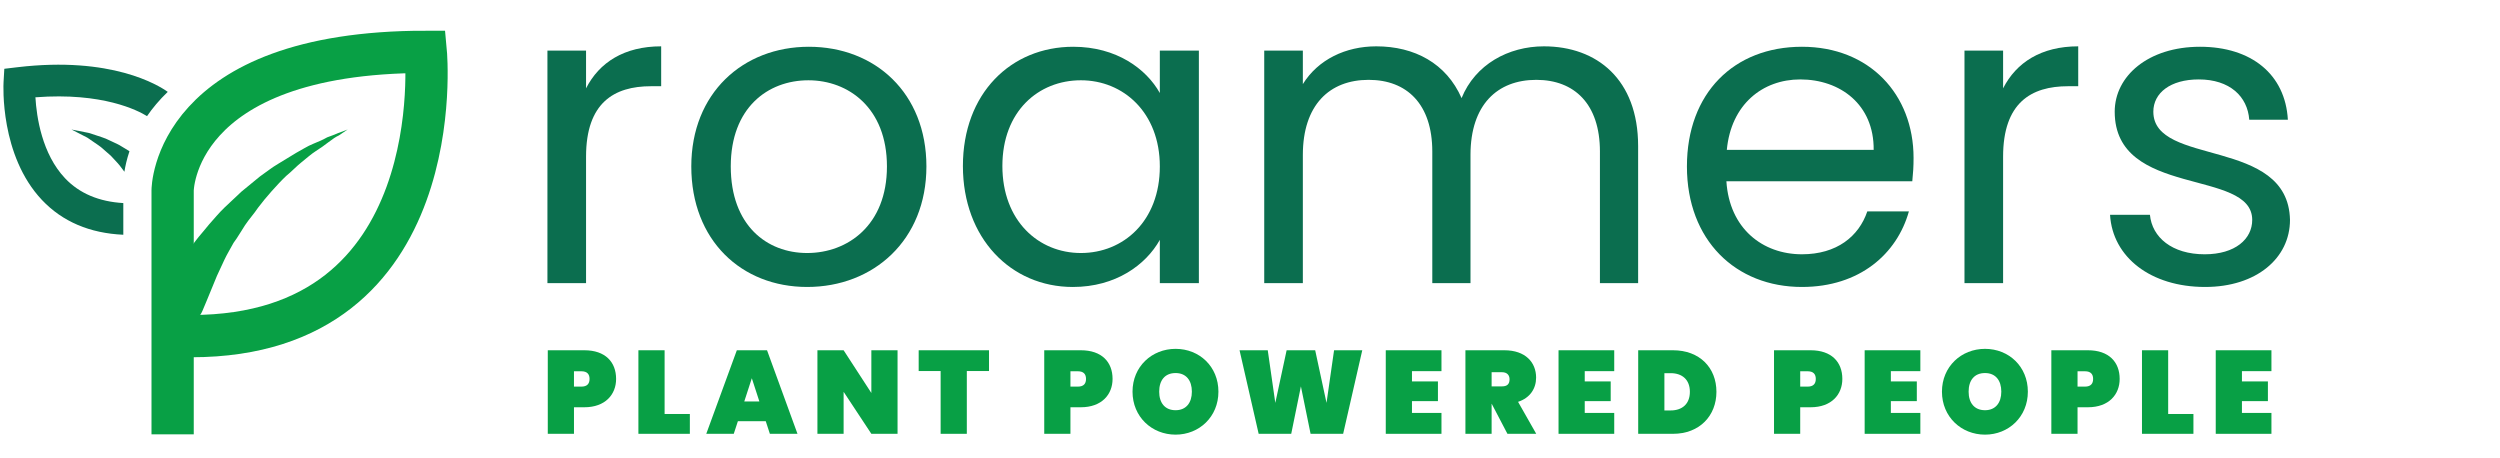
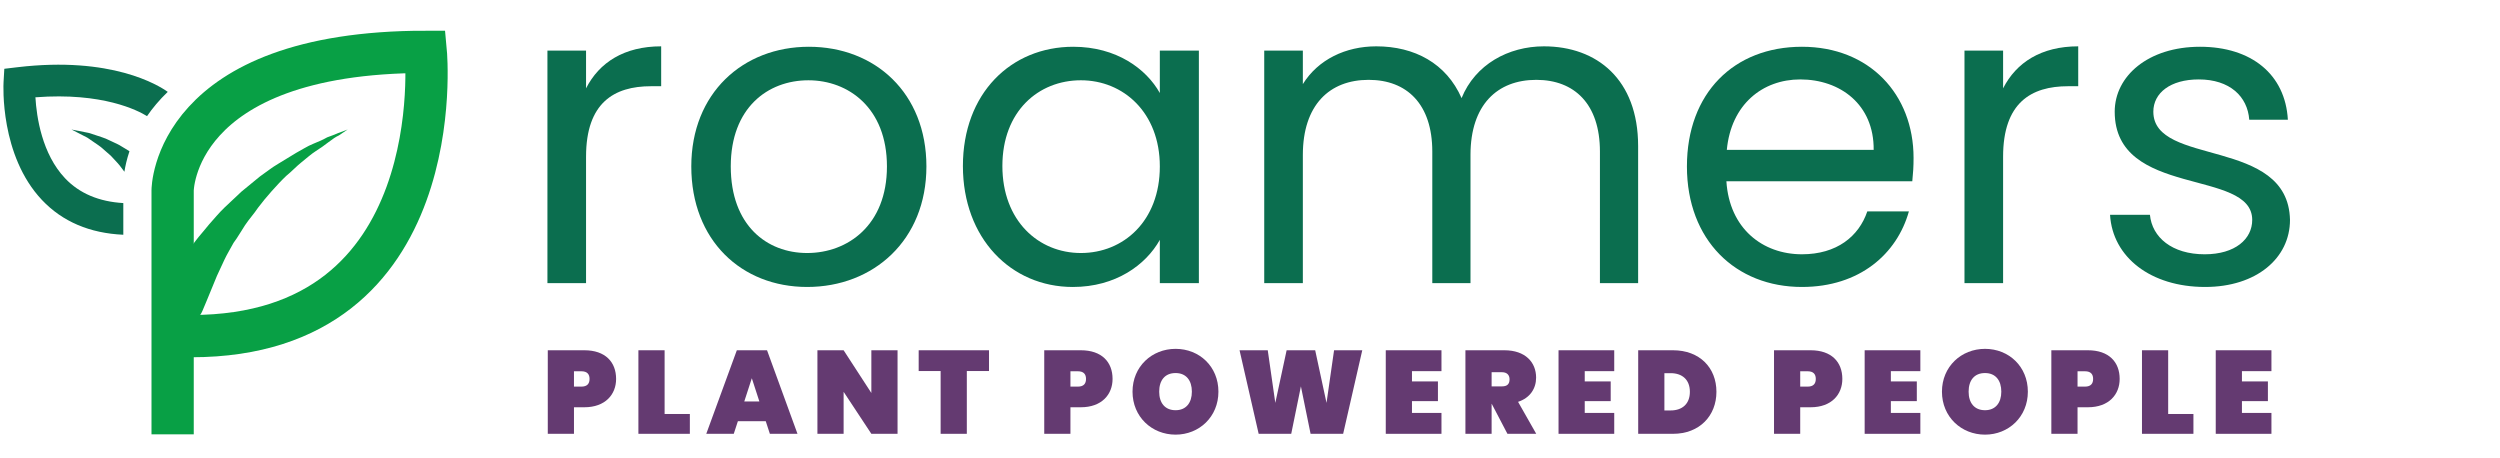
<svg xmlns="http://www.w3.org/2000/svg" version="1.1" id="Layer_1" x="0px" y="0px" width="354.949px" height="65px" viewBox="0 0 354.949 65" enable-background="new 0 0 354.949 65" xml:space="preserve">
  <path stroke="#03CE6A" stroke-width="6.653" stroke-miterlimit="10" d="M97.518,139.009" />
  <path fill="none" stroke="#08A045" stroke-width="6" stroke-miterlimit="10" d="M24.509,61.669V27.044c0,0,0-19.685,35.943-19.685  c0,0,3.762,40.364-33.283,40.364" />
  <g>
    <path fill="#08A045" d="M23.137,40.924c0,0,0.349-0.433,0.816-1.198s1.282-1.951,2.2-3.361c0.463-0.645,1.038-1.407,1.613-2.168   s1.269-1.507,1.954-2.374c0.682-0.758,1.38-1.612,2.17-2.367c0.802-0.755,1.592-1.498,2.394-2.252   c0.91-0.751,1.697-1.387,2.607-2.138c0.906-0.632,1.693-1.279,2.596-1.803s1.686-1.051,2.589-1.575   c0.792-0.419,1.575-0.947,2.364-1.258c0.789-0.312,1.457-0.615,2.018-0.933c0.557-0.199,1.115-0.409,1.565-0.611   c0.896-0.308,1.346-0.51,1.346-0.51s-0.453,0.322-1.249,0.849c-0.45,0.202-0.903,0.524-1.467,0.95s-1.129,0.852-1.813,1.275   c-0.672,0.423-1.363,1.061-2.038,1.592s-1.37,1.289-2.156,1.924c-0.679,0.639-1.373,1.396-2.056,2.155   c-0.682,0.758-1.38,1.612-1.954,2.374c-0.578,0.869-1.272,1.615-1.85,2.485c-0.578,0.869-1.048,1.742-1.622,2.492   c-0.47,0.873-0.937,1.626-1.296,2.394s-0.706,1.525-1.065,2.293c-0.595,1.42-1.075,2.628-1.437,3.492   c-0.362,0.876-0.595,1.42-0.595,1.42c-0.713,1.752-2.616,2.461-4.369,1.748c-1.752-0.713-2.461-2.616-1.748-4.369   C22.896,41.36,22.903,41.145,23.137,40.924L23.137,40.924z" />
  </g>
  <path fill="none" stroke="#03CE6A" stroke-width="1.106" stroke-miterlimit="10" d="M18.758,38.666" />
  <g enable-background="new    ">
-     <path fill="#0B6E4F" d="M83.207,40.201h-5.483V7.181h5.483v5.362c1.868-3.676,5.423-5.965,10.666-5.965v5.664h-1.446   c-5.242,0-9.219,2.35-9.219,10.002V40.201z" />
+     <path fill="#0B6E4F" d="M83.207,40.201h-5.483V7.181h5.483v5.362c1.868-3.676,5.423-5.965,10.666-5.965v5.664h-1.446   c-5.242,0-9.219,2.35-9.219,10.002L83.207,40.201L83.207,40.201z" />
    <path fill="#0B6E4F" d="M114.6,40.743c-9.34,0-16.45-6.628-16.45-17.112c0-10.425,7.352-16.992,16.691-16.992   c9.4,0,16.691,6.567,16.691,16.992C131.533,34.115,124,40.743,114.6,40.743z M114.6,35.923c5.725,0,11.328-3.917,11.328-12.292   c0-8.315-5.483-12.232-11.147-12.232c-5.784,0-11.027,3.917-11.027,12.232C103.754,32.006,108.875,35.923,114.6,35.923z" />
    <path fill="#0B6E4F" d="M152.38,6.639c6.146,0,10.364,3.133,12.292,6.567V7.181h5.544v33.021h-5.544v-6.146   c-1.988,3.556-6.267,6.688-12.353,6.688c-8.797,0-15.606-6.93-15.606-17.173C136.713,13.267,143.523,6.639,152.38,6.639z    M153.465,11.398c-6.026,0-11.147,4.398-11.147,12.172s5.121,12.353,11.147,12.353c6.025,0,11.207-4.52,11.207-12.292   C164.672,15.978,159.491,11.398,153.465,11.398z" />
-     <path fill="#0B6E4F" d="M227.158,21.521c0-6.749-3.615-10.184-9.038-10.184c-5.544,0-9.34,3.556-9.34,10.666v18.197h-5.423v-18.68   c0-6.749-3.616-10.184-9.039-10.184c-5.544,0-9.34,3.556-9.34,10.666v18.197h-5.483V7.181h5.483v4.76   c2.169-3.495,6.086-5.362,10.425-5.362c5.423,0,9.942,2.41,12.111,7.351c1.929-4.76,6.628-7.351,11.689-7.351   c7.532,0,13.378,4.699,13.378,14.16v19.463h-5.424V21.521z" />
+     <path fill="#0B6E4F" d="M227.158,21.521c0-6.749-3.615-10.184-9.038-10.184c-5.544,0-9.34,3.556-9.34,10.666V40.2h-5.423V21.52   c0-6.749-3.616-10.184-9.039-10.184c-5.544,0-9.34,3.556-9.34,10.666v18.197h-5.483V7.181h5.483v4.76   c2.169-3.495,6.086-5.362,10.425-5.362c5.423,0,9.942,2.41,12.111,7.351c1.929-4.76,6.628-7.351,11.689-7.351   c7.532,0,13.378,4.699,13.378,14.16v19.463h-5.424L227.158,21.521L227.158,21.521z" />
    <path fill="#0B6E4F" d="M255.839,40.743c-9.4,0-16.33-6.628-16.33-17.112c0-10.425,6.688-16.992,16.33-16.992   c9.581,0,15.848,6.748,15.848,15.787c0,1.205-0.061,2.169-0.181,3.313h-26.393c0.422,6.688,5.121,10.364,10.726,10.364   c4.94,0,8.074-2.53,9.279-6.086h5.905C269.336,36.043,264.033,40.743,255.839,40.743z M245.173,21.28h20.85   c0.06-6.447-4.761-10.003-10.425-10.003C250.234,11.277,245.775,14.833,245.173,21.28z" />
    <path fill="#0B6E4F" d="M284.399,40.201h-5.483V7.181h5.483v5.362c1.868-3.676,5.423-5.965,10.666-5.965v5.664h-1.446   c-5.242,0-9.22,2.35-9.22,10.002V40.201z" />
    <path fill="#0B6E4F" d="M313.081,40.743c-7.713,0-13.137-4.218-13.498-10.243h5.664c0.302,3.193,3.134,5.604,7.773,5.604   c4.338,0,6.749-2.169,6.749-4.881c0-7.352-19.523-3.073-19.523-15.365c0-5.062,4.76-9.219,12.111-9.219   c7.291,0,12.111,3.916,12.474,10.363h-5.483c-0.241-3.313-2.772-5.725-7.171-5.725c-4.037,0-6.447,1.929-6.447,4.58   c0,7.833,19.161,3.555,19.402,15.365C325.132,36.646,320.372,40.743,313.081,40.743z" />
  </g>
  <g enable-background="new    ">
-     <path fill="#08A045" d="M82.967,57.823h-1.474v3.77h-3.719V49.73h5.193c2.982,0,4.507,1.676,4.507,4.071   C87.474,55.997,85.949,57.823,82.967,57.823z M82.548,54.892c0.837,0,1.156-0.437,1.156-1.09s-0.318-1.089-1.156-1.089h-1.056   v2.179H82.548z" />
-     <path fill="#08A045" d="M94.36,49.73v9.048h3.585v2.814h-7.305V49.73H94.36z" />
-     <path fill="#08A045" d="M108.72,59.8h-3.954l-0.586,1.793h-3.904l4.339-11.862h4.289l4.323,11.862h-3.921L108.72,59.8z    M106.743,53.701l-1.072,3.301h2.145L106.743,53.701z" />
-     <path fill="#08A045" d="M127.434,49.73v11.862h-3.72l-3.938-5.965v5.965h-3.719V49.73h3.719l3.938,6.065V49.73H127.434z" />
-     <path fill="#08A045" d="M130.434,49.73h9.985v2.949h-3.15v8.913h-3.719V52.68h-3.116V49.73z" />
-     <path fill="#08A045" d="M153.455,57.823h-1.475v3.77h-3.719V49.73h5.193c2.982,0,4.507,1.676,4.507,4.071   C157.962,55.997,156.437,57.823,153.455,57.823z M153.036,54.892c0.838,0,1.156-0.437,1.156-1.09s-0.318-1.089-1.156-1.089h-1.056   v2.179H153.036z" />
-     <path fill="#08A045" d="M166.91,61.71c-3.368,0-6.115-2.529-6.115-6.099c0-3.568,2.747-6.081,6.115-6.081   c3.384,0,6.081,2.513,6.081,6.081C172.991,59.181,170.261,61.71,166.91,61.71z M166.91,58.242c1.491,0,2.312-1.056,2.312-2.631   c0-1.608-0.82-2.646-2.312-2.646c-1.525,0-2.329,1.038-2.329,2.646C164.581,57.187,165.385,58.242,166.91,58.242z" />
-     <path fill="#08A045" d="M175.991,49.73h4.004l1.072,7.473l1.608-7.473h4.055l1.608,7.473l1.072-7.473h4.004l-2.714,11.862h-4.624   l-1.374-6.735l-1.374,6.735h-4.624L175.991,49.73z" />
-     <path fill="#08A045" d="M204.659,52.696h-4.188v1.458h3.686v2.798h-3.686v1.675h4.188v2.966h-7.908V49.73h7.908V52.696z" />
-     <path fill="#08A045" d="M213.589,49.73c2.982,0,4.507,1.709,4.507,3.888c0,1.558-0.871,2.881-2.562,3.435l2.58,4.54h-4.089   l-2.228-4.256h-0.018v4.256h-3.719V49.73H213.589z M213.254,52.847h-1.475v2.011h1.475c0.704,0,1.072-0.302,1.072-1.005   C214.326,53.249,213.958,52.847,213.254,52.847z" />
-     <path fill="#08A045" d="M229.188,52.696H225v1.458h3.686v2.798H225v1.675h4.188v2.966h-7.908V49.73h7.908V52.696z" />
-     <path fill="#08A045" d="M243.698,55.628c0,3.385-2.379,5.965-6.165,5.965h-4.942V49.73h4.942   C241.319,49.73,243.698,52.21,243.698,55.628z M237.198,58.275c1.642,0,2.73-0.922,2.73-2.647s-1.089-2.646-2.73-2.646h-0.888   v5.294H237.198z" />
-     <path fill="#08A045" d="M257.068,57.823h-1.475v3.77h-3.719V49.73h5.193c2.982,0,4.507,1.676,4.507,4.071   C261.575,55.997,260.051,57.823,257.068,57.823z M256.649,54.892c0.838,0,1.156-0.437,1.156-1.09s-0.318-1.089-1.156-1.089h-1.056   v2.179H256.649z" />
-     <path fill="#08A045" d="M272.651,52.696h-4.188v1.458h3.686v2.798h-3.686v1.675h4.188v2.966h-7.908V49.73h7.908V52.696z" />
-     <path fill="#08A045" d="M281.833,61.71c-3.368,0-6.115-2.529-6.115-6.099c0-3.568,2.747-6.081,6.115-6.081   c3.384,0,6.081,2.513,6.081,6.081C287.914,59.181,285.183,61.71,281.833,61.71z M281.833,58.242c1.491,0,2.312-1.056,2.312-2.631   c0-1.608-0.82-2.646-2.312-2.646c-1.524,0-2.329,1.038-2.329,2.646C279.504,57.187,280.308,58.242,281.833,58.242z" />
-     <path fill="#08A045" d="M296.443,57.823h-1.475v3.77h-3.719V49.73h5.193c2.982,0,4.507,1.676,4.507,4.071   C300.95,55.997,299.426,57.823,296.443,57.823z M296.024,54.892c0.838,0,1.156-0.437,1.156-1.09s-0.318-1.089-1.156-1.089h-1.056   v2.179H296.024z" />
-     <path fill="#08A045" d="M307.836,49.73v9.048h3.586v2.814h-7.305V49.73H307.836z" />
-     <path fill="#08A045" d="M322.498,52.696h-4.189v1.458h3.687v2.798h-3.687v1.675h4.189v2.966h-7.908V49.73h7.908V52.696z" />
+     <path fill="#643A71" d="M82.967,57.823h-1.474v3.77h-3.719V49.73h5.193c2.982,0,4.507,1.676,4.507,4.071   C87.474,55.997,85.949,57.823,82.967,57.823z M82.548,54.892c0.837,0,1.156-0.437,1.156-1.09s-0.318-1.089-1.156-1.089h-1.056   v2.179H82.548z" />
+     <path fill="#643A71" d="M94.36,49.73v9.048h3.585v2.814H90.64V49.73H94.36z" />
+     <path fill="#643A71" d="M108.72,59.8h-3.954l-0.586,1.793h-3.904l4.339-11.862h4.289l4.323,11.862h-3.921L108.72,59.8z    M106.743,53.701l-1.072,3.301h2.145L106.743,53.701z" />
+     <path fill="#643A71" d="M127.434,49.73v11.862h-3.72l-3.938-5.965v5.965h-3.719V49.73h3.719l3.938,6.065V49.73H127.434z" />
+     <path fill="#643A71" d="M130.434,49.73h9.985v2.949h-3.15v8.913h-3.719V52.68h-3.116L130.434,49.73L130.434,49.73z" />
+     <path fill="#643A71" d="M153.455,57.823h-1.475v3.77h-3.719V49.73h5.193c2.982,0,4.507,1.676,4.507,4.071   C157.962,55.997,156.437,57.823,153.455,57.823z M153.036,54.892c0.838,0,1.156-0.437,1.156-1.09s-0.318-1.089-1.156-1.089h-1.056   v2.179H153.036z" />
+     <path fill="#643A71" d="M166.91,61.71c-3.368,0-6.115-2.529-6.115-6.099c0-3.568,2.747-6.081,6.115-6.081   c3.384,0,6.081,2.513,6.081,6.081C172.991,59.181,170.261,61.71,166.91,61.71z M166.91,58.242c1.491,0,2.312-1.056,2.312-2.631   c0-1.608-0.82-2.646-2.312-2.646c-1.525,0-2.329,1.038-2.329,2.646C164.581,57.187,165.385,58.242,166.91,58.242z" />
+     <path fill="#643A71" d="M175.991,49.73h4.004l1.072,7.473l1.608-7.473h4.055l1.608,7.473l1.072-7.473h4.004L190.7,61.592h-4.624   l-1.374-6.735l-1.374,6.735h-4.624L175.991,49.73z" />
+     <path fill="#643A71" d="M204.659,52.696h-4.188v1.458h3.686v2.798h-3.686v1.675h4.188v2.966h-7.908V49.73h7.908V52.696z" />
+     <path fill="#643A71" d="M213.589,49.73c2.982,0,4.507,1.709,4.507,3.888c0,1.558-0.871,2.881-2.562,3.435l2.58,4.54h-4.089   l-2.228-4.256h-0.018v4.256h-3.719V49.73H213.589z M213.254,52.847h-1.475v2.011h1.475c0.704,0,1.072-0.302,1.072-1.005   C214.326,53.249,213.958,52.847,213.254,52.847z" />
+     <path fill="#643A71" d="M229.188,52.696H225v1.458h3.686v2.798H225v1.675h4.188v2.966h-7.908V49.73h7.908V52.696z" />
+     <path fill="#643A71" d="M243.698,55.628c0,3.385-2.379,5.965-6.165,5.965h-4.942V49.73h4.942   C241.319,49.73,243.698,52.21,243.698,55.628z M237.198,58.275c1.642,0,2.73-0.922,2.73-2.647s-1.089-2.646-2.73-2.646h-0.888   v5.294L237.198,58.275L237.198,58.275z" />
+     <path fill="#643A71" d="M257.068,57.823h-1.475v3.77h-3.719V49.73h5.193c2.982,0,4.507,1.676,4.507,4.071   C261.575,55.997,260.051,57.823,257.068,57.823z M256.649,54.892c0.838,0,1.156-0.437,1.156-1.09s-0.318-1.089-1.156-1.089h-1.056   v2.179H256.649z" />
+     <path fill="#643A71" d="M272.651,52.696h-4.188v1.458h3.686v2.798h-3.686v1.675h4.188v2.966h-7.908V49.73h7.908V52.696z" />
+     <path fill="#643A71" d="M281.833,61.71c-3.368,0-6.115-2.529-6.115-6.099c0-3.568,2.747-6.081,6.115-6.081   c3.384,0,6.081,2.513,6.081,6.081C287.914,59.181,285.183,61.71,281.833,61.71z M281.833,58.242c1.491,0,2.312-1.056,2.312-2.631   c0-1.608-0.82-2.646-2.312-2.646c-1.524,0-2.329,1.038-2.329,2.646C279.504,57.187,280.308,58.242,281.833,58.242z" />
+     <path fill="#643A71" d="M296.443,57.823h-1.475v3.77h-3.719V49.73h5.193c2.982,0,4.507,1.676,4.507,4.071   C300.95,55.997,299.426,57.823,296.443,57.823z M296.024,54.892c0.838,0,1.156-0.437,1.156-1.09s-0.318-1.089-1.156-1.089h-1.056   v2.179H296.024z" />
+     <path fill="#643A71" d="M307.836,49.73v9.048h3.586v2.814h-7.305V49.73H307.836z" />
+     <path fill="#643A71" d="M322.498,52.696h-4.189v1.458h3.687v2.798h-3.687v1.675h4.189v2.966h-7.908V49.73h7.908V52.696z" />
  </g>
  <g>
    <path fill="none" d="M5.029,13.815c0.164,2.792,0.926,8.033,4.216,11.504c2.031,2.143,4.812,3.314,8.264,3.512v-2.787   c0-0.138,0.013-0.743,0.156-1.659c-0.12-0.167-0.254-0.333-0.389-0.518c-0.19-0.236-0.368-0.513-0.606-0.747   c-0.23-0.248-0.467-0.504-0.708-0.764c-0.233-0.277-0.521-0.494-0.792-0.739c-0.277-0.242-0.555-0.485-0.828-0.724   c-0.284-0.227-0.588-0.412-0.872-0.615c-0.29-0.199-0.57-0.391-0.835-0.573c-0.26-0.2-0.544-0.308-0.791-0.446   c-1.018-0.522-1.696-0.87-1.696-0.87s0.755,0.149,1.887,0.372c0.283,0.066,0.608,0.097,0.918,0.219   c0.319,0.106,0.656,0.218,1.004,0.334c0.347,0.122,0.721,0.228,1.081,0.378c0.355,0.166,0.715,0.334,1.075,0.503   c0.359,0.176,0.739,0.327,1.069,0.546c0.342,0.206,0.678,0.41,1.003,0.606c0.071,0.04,0.133,0.087,0.199,0.131   c0.496-1.483,1.271-3.203,2.493-4.987C19.571,15.681,14.57,13.084,5.029,13.815z" />
    <path fill="#0B6E4F" d="M9.245,25.319c-3.29-3.471-4.052-8.712-4.216-11.504c9.541-0.732,14.542,1.865,15.847,2.674   c0.781-1.141,1.753-2.305,2.939-3.447C22.48,12.09,15.823,7.961,2.486,9.543L0.613,9.766l-0.108,1.883   c-0.024,0.422-0.524,10.415,5.453,16.745c2.906,3.077,6.796,4.722,11.55,4.936v-4.498C14.057,28.633,11.276,27.462,9.245,25.319z" />
    <path fill="#0B6E4F" d="M17.18,20.74c-0.329-0.219-0.71-0.37-1.069-0.546c-0.36-0.168-0.72-0.337-1.075-0.503   c-0.36-0.15-0.734-0.255-1.081-0.378c-0.348-0.116-0.684-0.228-1.004-0.334c-0.31-0.122-0.635-0.153-0.918-0.219   c-1.132-0.223-1.887-0.372-1.887-0.372s0.678,0.348,1.696,0.87c0.247,0.138,0.531,0.245,0.791,0.446   c0.266,0.182,0.546,0.374,0.835,0.573c0.284,0.202,0.588,0.388,0.872,0.615c0.273,0.239,0.55,0.481,0.828,0.724   c0.271,0.245,0.559,0.462,0.792,0.739c0.241,0.26,0.478,0.516,0.708,0.764c0.238,0.235,0.417,0.511,0.606,0.747   c0.135,0.185,0.27,0.351,0.389,0.518c0.12-0.771,0.337-1.766,0.718-2.908c-0.067-0.043-0.128-0.091-0.199-0.131   C17.858,21.15,17.522,20.946,17.18,20.74z" />
  </g>
</svg>
